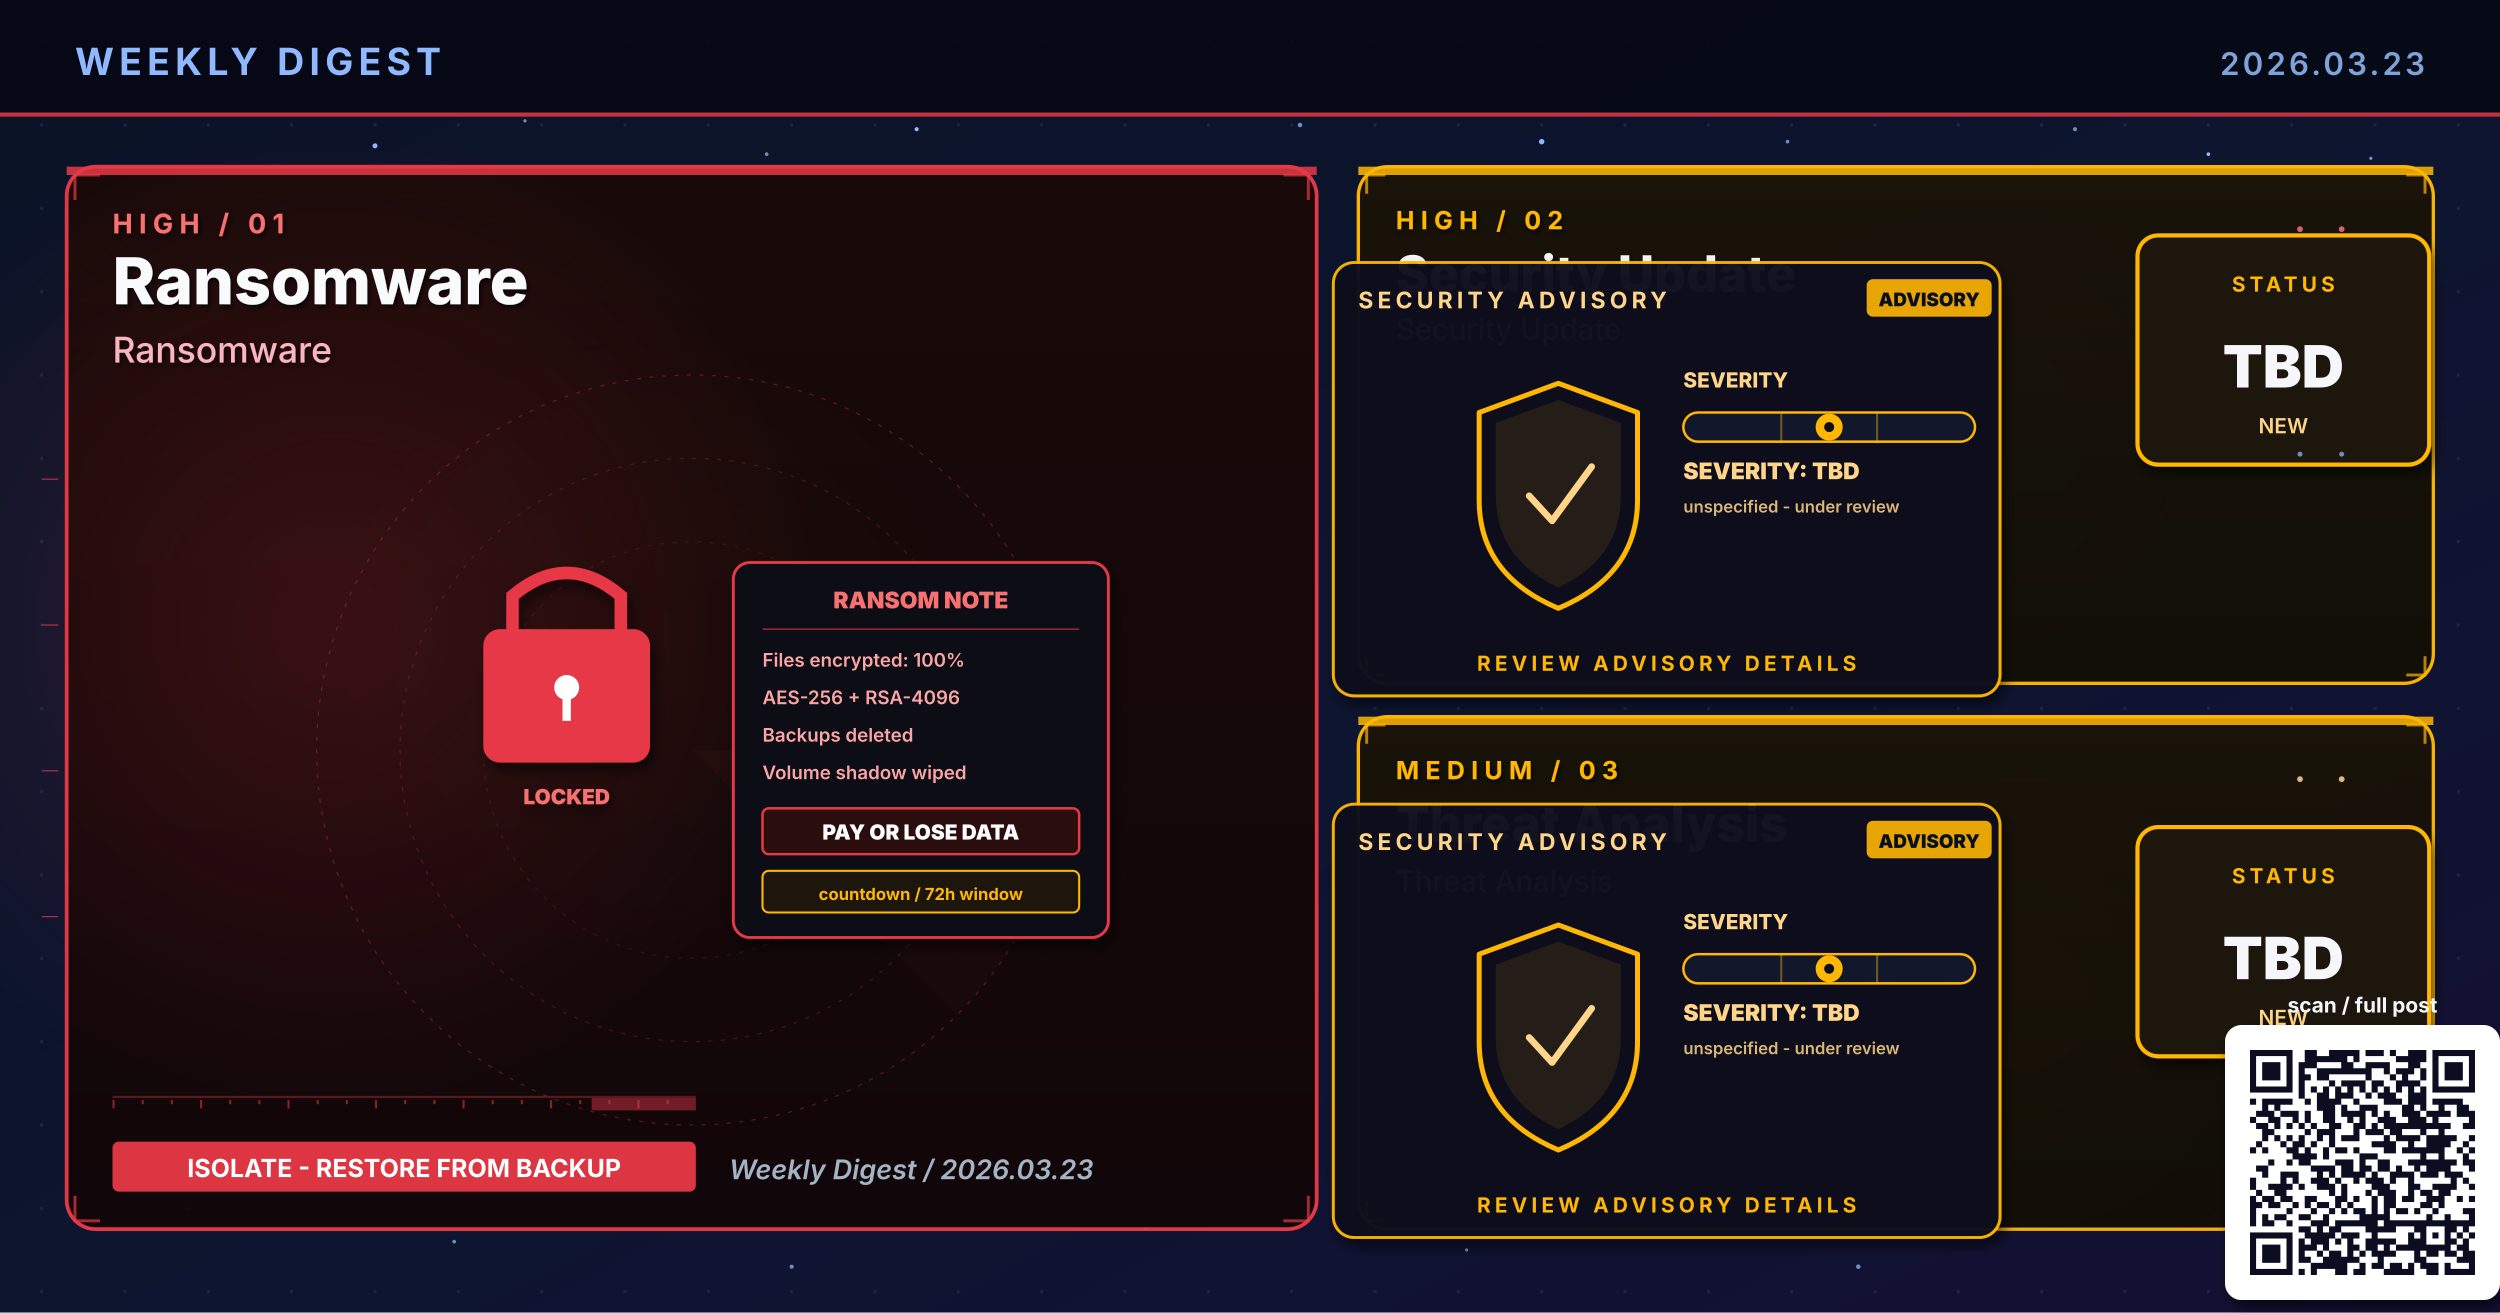
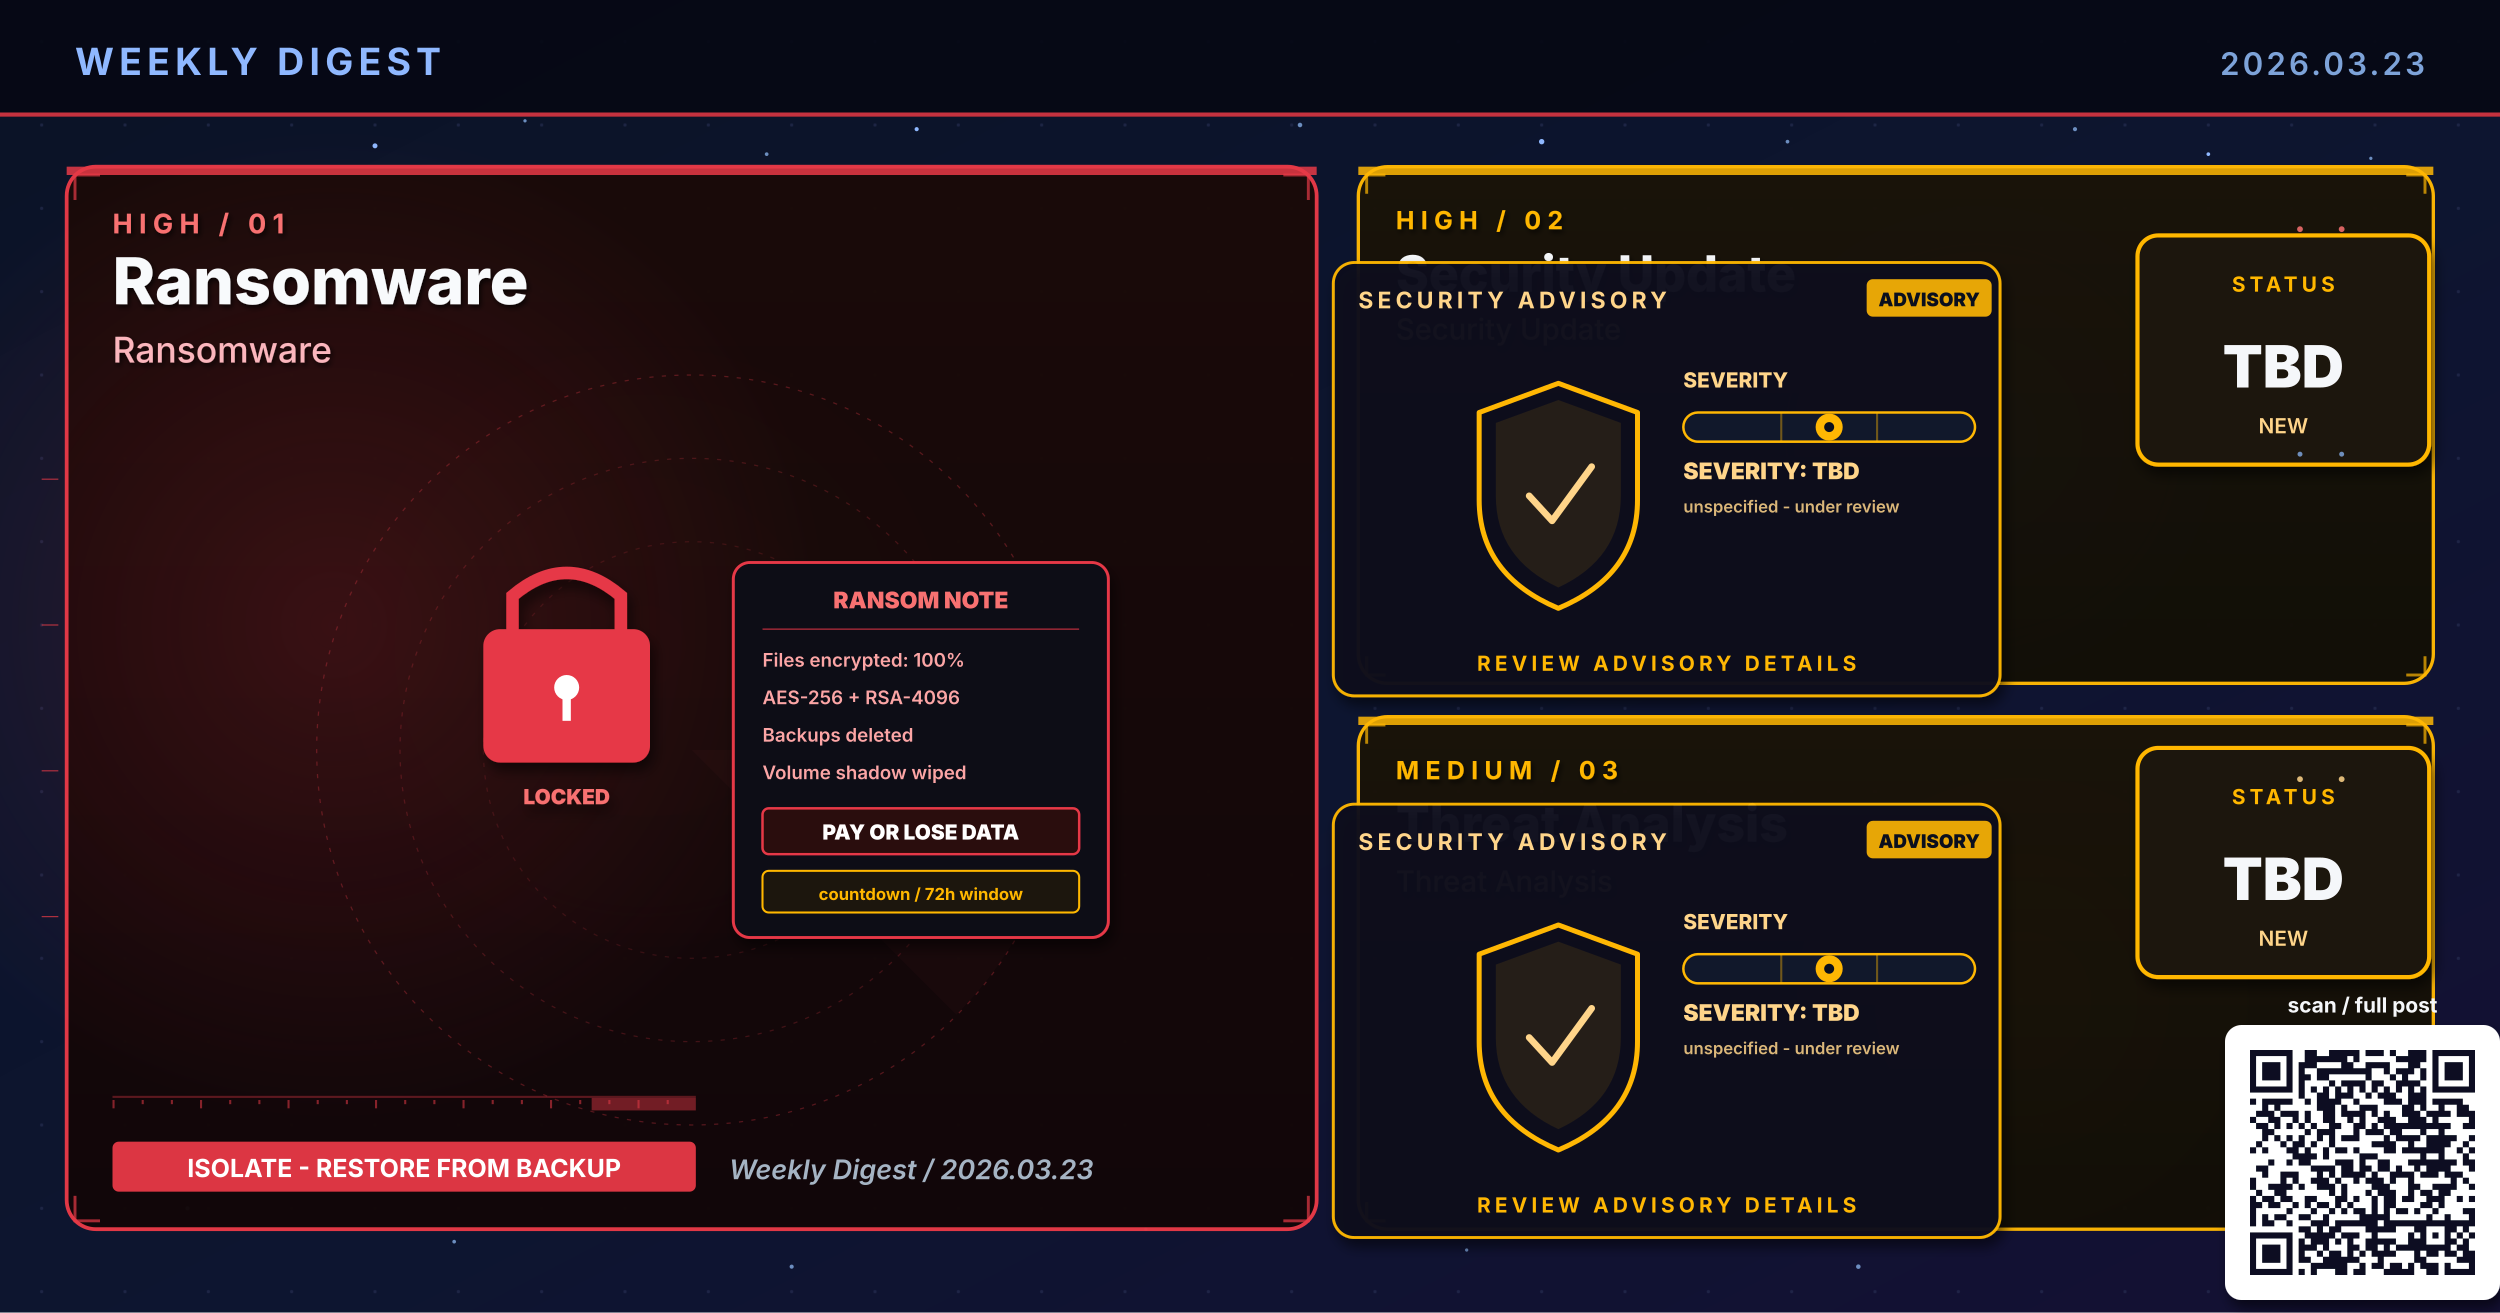
<svg xmlns="http://www.w3.org/2000/svg" viewBox="0 0 1200 630" width="1200" height="630" role="img" aria-label="Weekly digest cover 2026.03.23: Ransomware, Security Update, Threat Analysis">
  <defs>
    <linearGradient id="bgSpread" x1="0%" y1="0%" x2="100%" y2="100%">
      <stop offset="0%" stop-color="#0B1326" />
      <stop offset="55%" stop-color="#0D1530" />
      <stop offset="100%" stop-color="#141034" />
    </linearGradient>
    <linearGradient id="heroPanel" x1="0%" y1="0%" x2="0%" y2="100%">
      <stop offset="0%" stop-color="#1A0A08" />
      <stop offset="100%" stop-color="#110608" />
    </linearGradient>
    <linearGradient id="heroPanelBlue" x1="0%" y1="0%" x2="0%" y2="100%">
      <stop offset="0%" stop-color="#0A1A30" />
      <stop offset="100%" stop-color="#071426" />
    </linearGradient>
    <linearGradient id="heroPanelAmber" x1="0%" y1="0%" x2="0%" y2="100%">
      <stop offset="0%" stop-color="#1A1208" />
      <stop offset="100%" stop-color="#120E06" />
    </linearGradient>
    <linearGradient id="heroPanelGreen" x1="0%" y1="0%" x2="0%" y2="100%">
      <stop offset="0%" stop-color="#08160E" />
      <stop offset="100%" stop-color="#04100A" />
    </linearGradient>
    <linearGradient id="heroPanelPurple" x1="0%" y1="0%" x2="0%" y2="100%">
      <stop offset="0%" stop-color="#110629" />
      <stop offset="100%" stop-color="#0A0418" />
    </linearGradient>
    <radialGradient id="hotRed" cx="50%" cy="50%" r="50%">
      <stop offset="0%" stop-color="#E63946" stop-opacity="0.6" />
      <stop offset="100%" stop-color="#E63946" stop-opacity="0" />
    </radialGradient>
    <radialGradient id="hotBlue" cx="50%" cy="50%" r="50%">
      <stop offset="0%" stop-color="#3A86FF" stop-opacity="0.5" />
      <stop offset="100%" stop-color="#3A86FF" stop-opacity="0" />
    </radialGradient>
    <radialGradient id="hotAmber" cx="50%" cy="50%" r="50%">
      <stop offset="0%" stop-color="#FFB703" stop-opacity="0.45" />
      <stop offset="100%" stop-color="#FFB703" stop-opacity="0" />
    </radialGradient>
    <radialGradient id="hotGreen" cx="50%" cy="50%" r="50%">
      <stop offset="0%" stop-color="#4ADE80" stop-opacity="0.45" />
      <stop offset="100%" stop-color="#4ADE80" stop-opacity="0" />
    </radialGradient>
    <radialGradient id="hotPurple" cx="50%" cy="50%" r="50%">
      <stop offset="0%" stop-color="#A78BFA" stop-opacity="0.45" />
      <stop offset="100%" stop-color="#A78BFA" stop-opacity="0" />
    </radialGradient>
    <pattern id="envGrid" x="0" y="0" width="40" height="40" patternUnits="userSpaceOnUse">
      <circle cx="20" cy="20" r="0.8" fill="#2A3256" opacity="0.55" />
    </pattern>
    <filter id="softShadow" x="-10%" y="-10%" width="130%" height="130%">
      <feGaussianBlur in="SourceAlpha" stdDeviation="3" />
      <feOffset dx="2" dy="4" />
      <feComponentTransfer>
        <feFuncA type="linear" slope="0.55" />
      </feComponentTransfer>
      <feMerge>
        <feMergeNode />
        <feMergeNode in="SourceGraphic" />
      </feMerge>
    </filter>
    <filter id="textShadow" x="-10%" y="-10%" width="130%" height="130%">
      <feGaussianBlur in="SourceAlpha" stdDeviation="1.2" />
      <feOffset dx="1" dy="1.5" />
      <feComponentTransfer>
        <feFuncA type="linear" slope="0.7" />
      </feComponentTransfer>
      <feMerge>
        <feMergeNode />
        <feMergeNode in="SourceGraphic" />
      </feMerge>
    </filter>
  </defs>
  <rect width="1200" height="630" fill="url(#bgSpread)" />
  <rect width="1200" height="630" fill="url(#envGrid)" />
  <circle cx="310" cy="310" r="160" fill="url(#hotRed)">
    <animate attributeName="opacity" values="0.6;1;0.6" dur="5.8s" repeatCount="indefinite" />
  </circle>
  <circle cx="950" cy="210" r="120" fill="url(#hotBlue)">
    <animate attributeName="opacity" values="0.45;0.85;0.45" dur="6.4s" repeatCount="indefinite" />
  </circle>
  <circle cx="970" cy="480" r="110" fill="url(#hotAmber)">
    <animate attributeName="opacity" values="0.4;0.75;0.4" dur="7.1s" repeatCount="indefinite" />
  </circle>
  <g fill="#8FB8FF">
    <circle cx="180" cy="70" r="1.2">
      <animate attributeName="opacity" values="0.2;1;0.2" dur="3.4s" repeatCount="indefinite" />
    </circle>
    <circle cx="440" cy="62" r="1">
      <animate attributeName="opacity" values="0.2;0.9;0.2" dur="4.2s" repeatCount="indefinite" />
    </circle>
    <circle cx="740" cy="68" r="1.3">
      <animate attributeName="opacity" values="0.25;1;0.25" dur="3.9s" repeatCount="indefinite" />
    </circle>
    <circle cx="1060" cy="74" r="0.9">
      <animate attributeName="opacity" values="0.2;0.85;0.2" dur="5.1s" repeatCount="indefinite" />
    </circle>
    <circle cx="90" cy="580" r="1">
      <animate attributeName="opacity" values="0.15;0.8;0.15" dur="4.7s" repeatCount="indefinite" />
    </circle>
    <circle cx="550" cy="590" r="0.8">
      <animate attributeName="opacity" values="0.2;0.75;0.2" dur="3.6s" begin="0.5s" repeatCount="indefinite" />
    </circle>
  </g>
  <g fill="#7DA3D9" opacity="0.85">
    <circle cx="252" cy="58" r="0.8">
      <animate attributeName="opacity" values="0.15;0.7;0.15" dur="4.3s" repeatCount="indefinite" />
    </circle>
    <circle cx="368" cy="74" r="0.9">
      <animate attributeName="opacity" values="0.2;0.85;0.2" dur="3.8s" begin="0.4s" repeatCount="indefinite" />
    </circle>
    <circle cx="624" cy="60" r="1.1">
      <animate attributeName="opacity" values="0.25;0.95;0.25" dur="4.5s" repeatCount="indefinite" />
    </circle>
    <circle cx="858" cy="68" r="0.9">
      <animate attributeName="opacity" values="0.2;0.8;0.2" dur="3.6s" begin="0.6s" repeatCount="indefinite" />
    </circle>
    <circle cx="996" cy="62" r="1.0">
      <animate attributeName="opacity" values="0.2;0.9;0.2" dur="4.0s" begin="0.2s" repeatCount="indefinite" />
    </circle>
    <circle cx="1138" cy="76" r="0.8">
      <animate attributeName="opacity" values="0.15;0.7;0.15" dur="5.2s" begin="0.5s" repeatCount="indefinite" />
    </circle>
    <circle cx="218" cy="596" r="0.9">
      <animate attributeName="opacity" values="0.18;0.75;0.18" dur="4.6s" begin="0.3s" repeatCount="indefinite" />
    </circle>
    <circle cx="380" cy="608" r="1.0">
      <animate attributeName="opacity" values="0.2;0.85;0.2" dur="3.9s" begin="0.7s" repeatCount="indefinite" />
    </circle>
    <circle cx="704" cy="600" r="0.8">
      <animate attributeName="opacity" values="0.18;0.7;0.18" dur="4.2s" begin="0.4s" repeatCount="indefinite" />
    </circle>
    <circle cx="892" cy="608" r="1.1">
      <animate attributeName="opacity" values="0.22;0.9;0.22" dur="4.7s" begin="0.6s" repeatCount="indefinite" />
    </circle>
    <circle cx="1078" cy="600" r="0.9">
      <animate attributeName="opacity" values="0.2;0.85;0.2" dur="3.6s" begin="0.8s" repeatCount="indefinite" />
    </circle>
  </g>
  <rect x="0" y="0" width="1200" height="56" fill="#050813" opacity="0.92" />
  <text x="36" y="36" font-family="Inter, Helvetica, Arial, sans-serif" font-size="18" font-weight="700" fill="#8FB8FF" letter-spacing="2.5">WEEKLY DIGEST</text>
  <text x="1164" y="36" font-family="Inter, Helvetica, Arial, sans-serif" font-size="15" font-weight="600" fill="#7DA3D9" letter-spacing="1.5" text-anchor="end">2026.03.23</text>
  <rect x="0" y="54" width="1200" height="2" fill="#E63946" opacity="0.85">
    <animate attributeName="opacity" values="0.4;1;0.4" dur="4.8s" repeatCount="indefinite" />
  </rect>
  <rect x="32" y="80" width="600" height="510" rx="14" ry="14" fill="url(#heroPanel)" stroke="#E63946" stroke-width="1.8" opacity="0.98" />
  <circle cx="160" cy="300" r="240" fill="url(#hotRed)" opacity="0.28" />
  <rect x="32" y="80" width="600" height="4" fill="#E63946" opacity="0.85">
    <animate attributeName="opacity" values="0.5;1;0.5" dur="3.4s" repeatCount="indefinite" />
  </rect>
  <g filter="url(#textShadow)">
    <text x="54" y="112" font-family="Inter, Helvetica, Arial, sans-serif" font-size="13" font-weight="700" fill="#F87171" letter-spacing="3">HIGH  /  01</text>
    <text x="54" y="146" font-family="Inter, Helvetica, Arial, sans-serif" font-size="31" font-weight="800" fill="#F8FAFC">Ransomware</text>
    <text x="54" y="174" font-family="Inter, Helvetica, Arial, sans-serif" font-size="17" font-weight="500" fill="#FBB6BD">Ransomware</text>
  </g>
  <g transform="translate(332,360)" opacity="0.32">
    <circle r="180" fill="none" stroke="#E63946" stroke-width="0.6" stroke-dasharray="2 4" />
    <circle r="140" fill="none" stroke="#E63946" stroke-width="0.6" stroke-dasharray="2 4" opacity="0.7" />
    <circle r="100" fill="none" stroke="#E63946" stroke-width="0.6" stroke-dasharray="2 4" opacity="0.5" />
    <g>
      <path d="M0 0 L180 0 A180 180 0 0 1 127 127 Z" fill="#E63946" opacity="0.10" />
      <animateTransform attributeName="transform" type="rotate" from="0" to="360" dur="14s" repeatCount="indefinite" />
    </g>
  </g>
  <g stroke="#E63946" stroke-width="1.4" fill="none" opacity="0.7">
    <path d="M36 96 L36 84 L48 84" />
    <path d="M616 84 L628 84 L628 96" />
    <path d="M36 574 L36 586 L48 586" />
    <path d="M616 586 L628 586 L628 574" />
  </g>
  <g>
    <rect x="54" y="526" width="280" height="1" fill="#E63946" opacity="0.35" />
    <rect x="54" y="528" width="1" height="4" fill="#E63946" opacity="0.55" />
    <rect x="68" y="528" width="1" height="2" fill="#E63946" opacity="0.55" />
    <rect x="82" y="528" width="1" height="2" fill="#E63946" opacity="0.55" />
    <rect x="96" y="528" width="1" height="4" fill="#E63946" opacity="0.55" />
    <rect x="110" y="528" width="1" height="2" fill="#E63946" opacity="0.55" />
    <rect x="124" y="528" width="1" height="2" fill="#E63946" opacity="0.55" />
    <rect x="138" y="528" width="1" height="4" fill="#E63946" opacity="0.55" />
    <rect x="152" y="528" width="1" height="2" fill="#E63946" opacity="0.55" />
    <rect x="166" y="528" width="1" height="2" fill="#E63946" opacity="0.55" />
    <rect x="180" y="528" width="1" height="4" fill="#E63946" opacity="0.55" />
    <rect x="194" y="528" width="1" height="2" fill="#E63946" opacity="0.55" />
    <rect x="208" y="528" width="1" height="2" fill="#E63946" opacity="0.55" />
    <rect x="222" y="528" width="1" height="4" fill="#E63946" opacity="0.55" />
    <rect x="236" y="528" width="1" height="2" fill="#E63946" opacity="0.55" />
    <rect x="250" y="528" width="1" height="2" fill="#E63946" opacity="0.55" />
    <rect x="264" y="528" width="1" height="4" fill="#E63946" opacity="0.55" />
    <rect x="278" y="528" width="1" height="2" fill="#E63946" opacity="0.55" />
    <rect x="292" y="528" width="1" height="2" fill="#E63946" opacity="0.55" />
    <rect x="306" y="528" width="1" height="4" fill="#E63946" opacity="0.55" />
    <rect x="320" y="528" width="1" height="2" fill="#E63946" opacity="0.55" />
    <rect x="284" y="527" width="50" height="6" fill="#E63946" opacity="0.45">
      <animate attributeName="x" values="54;284;54" dur="6.4s" repeatCount="indefinite" />
      <animate attributeName="opacity" values="0.2;0.7;0.2" dur="6.4s" repeatCount="indefinite" />
    </rect>
  </g>
  <g transform="translate(332,360)">
    <g transform="translate(-100,-90)" filter="url(#softShadow)">
      <rect x="0" y="32" width="80" height="64" rx="8" fill="#E63946" />
      <path d="M14 32 L14 16 Q40 -6 66 16 L66 32" stroke="#E63946" stroke-width="6" fill="none" stroke-linecap="round" />
      <circle cx="40" cy="60" r="6" fill="#FFFFFF" />
      <rect x="38" y="62" width="4" height="14" fill="#FFFFFF" />
      <text x="40" y="116" text-anchor="middle" font-family="Inter, monospace" font-size="10" font-weight="900" fill="#F87171">LOCKED</text>
    </g>
    <g transform="translate(20,-90)" filter="url(#softShadow)">
      <rect x="0" y="0" width="180" height="180" rx="8" fill="#0A0C16" stroke="#E63946" stroke-width="1.4" />
      <text x="90" y="22" text-anchor="middle" font-family="Inter, monospace" font-size="11" font-weight="900" fill="#F87171">RANSOM NOTE</text>
      <line x1="14" y1="32" x2="166" y2="32" stroke="#E63946" stroke-width="0.8" opacity="0.6" />
      <g font-family="Inter, monospace" font-size="9" font-weight="600" fill="#FCA5A5">
        <text x="14" y="50">Files encrypted: 100%</text>
        <text x="14" y="68">AES-256 + RSA-4096</text>
        <text x="14" y="86">Backups deleted</text>
        <text x="14" y="104">Volume shadow wiped</text>
      </g>
      <rect x="14" y="118" width="152" height="22" rx="3" fill="#2A0808" stroke="#E63946" stroke-width="1.2">
        <animate attributeName="stroke-opacity" values="0.6;1;0.6" dur="1.6s" repeatCount="indefinite" />
      </rect>
      <text x="90" y="133" text-anchor="middle" font-family="Inter, monospace" font-size="10" font-weight="900" fill="#FFFFFF">PAY OR LOSE DATA</text>
      <g transform="translate(14,148)" font-family="Inter, monospace" font-size="8" font-weight="700" fill="#FFB703">
        <rect x="0" y="0" width="152" height="20" rx="3" fill="#1A1208" stroke="#FFB703" stroke-width="1" />
        <text x="76" y="14" text-anchor="middle">countdown  /  72h window</text>
      </g>
    </g>
  </g>
  <g transform="translate(54,548)">
    <rect x="0" y="0" width="280" height="24" rx="3" fill="#E63946" opacity="0.95" />
    <text x="140" y="17" text-anchor="middle" font-family="Inter, Helvetica, Arial, sans-serif" font-size="12" font-weight="700" fill="#FFFFFF">ISOLATE - RESTORE FROM BACKUP</text>
  </g>
  <text x="350" y="566" font-family="Inter, Helvetica, Arial, sans-serif" font-size="13" font-weight="600" fill="#A5B4C4" font-style="italic">Weekly Digest  /  2026.03.23</text>
  <rect x="652" y="80" width="516" height="248" rx="14" ry="14" fill="url(#heroPanelAmber)" stroke="#FFB703" stroke-width="1.6" opacity="0.97" />
  <rect x="652" y="80" width="516" height="4" fill="#FFB703" opacity="0.85">
    <animate attributeName="opacity" values="0.5;1;0.5" dur="4.2s" repeatCount="indefinite" />
  </rect>
  <g filter="url(#textShadow)">
    <text x="670" y="110" font-family="Inter, Helvetica, Arial, sans-serif" font-size="12" font-weight="700" fill="#FFB703" letter-spacing="3">HIGH  /  02</text>
    <text x="670" y="140" font-family="Inter, Helvetica, Arial, sans-serif" font-size="24" font-weight="800" fill="#F5F7FA">Security Update</text>
    <text x="670" y="163" font-family="Inter, Helvetica, Arial, sans-serif" font-size="14" font-weight="500" fill="#FFD58A">Security Update</text>
  </g>
  <g stroke="#FFB703" stroke-width="1.4" fill="none" opacity="0.7">
    <path d="M656 93 L656 84 L665 84" />
    <path d="M1155 84 L1164 84 L1164 93" />
    <path d="M656 315 L656 324 L665 324" />
    <path d="M1155 324 L1164 324 L1164 315" />
  </g>
  <g transform="translate(800,230)">
    <g filter="url(#softShadow)">
      <rect x="-160" y="-104" width="320" height="208" rx="10" fill="#0A0F1E" stroke="#FFB703" stroke-width="1.4" opacity="0.95" />
    </g>
    <text x="-148" y="-82" font-family="Inter, Helvetica, Arial, sans-serif" font-size="11" font-weight="700" fill="#FFD58A" letter-spacing="2">SECURITY ADVISORY</text>
    <g transform="translate(96,-96)">
      <rect x="0" y="0" width="60" height="18" rx="3" fill="#FFB703" opacity="0.9" />
      <text x="30" y="13" text-anchor="middle" font-family="Inter, monospace" font-size="9" font-weight="900" fill="#0A0F1E">ADVISORY</text>
    </g>
    <g transform="translate(-92,-46)">
      <path d="M40 0 L78 14 L78 56 Q78 92 40 108 Q2 92 2 56 L2 14 Z" fill="none" stroke="#FFB703" stroke-width="2.4" stroke-linejoin="round">
        <animate attributeName="stroke-opacity" values="0.6;1;0.6" dur="3.2s" repeatCount="indefinite" />
      </path>
      <path d="M40 8 L70 19 L70 54 Q70 84 40 98 Q10 84 10 54 L10 19 Z" fill="#FFB703" opacity="0.10" />
      <path d="M26 54 L37 66 L56 40" fill="none" stroke="#FFD58A" stroke-width="3.2" stroke-linecap="round" stroke-linejoin="round">
        <animate attributeName="stroke-opacity" values="0.5;1;0.5" dur="2.4s" repeatCount="indefinite" />
      </path>
    </g>
    <g transform="translate(8,-44)">
      <text x="0" y="0" font-family="Inter, monospace" font-size="10" font-weight="800" fill="#FFD58A">SEVERITY</text>
      <rect x="0" y="12" width="140" height="14" rx="7" fill="#11182B" stroke="#FFB703" stroke-width="1.2" />
      <g stroke="#FFB703" stroke-width="1" opacity="0.4">
        <line x1="47" y1="12" x2="47" y2="26" />
        <line x1="93" y1="12" x2="93" y2="26" />
      </g>
      <g transform="translate(70,19)">
        <circle cx="0" cy="0" r="6.5" fill="#FFB703">
          <animate attributeName="opacity" values="0.7;1;0.7" dur="2.2s" repeatCount="indefinite" />
        </circle>
        <circle cx="0" cy="0" r="2.4" fill="#0A0F1E" />
      </g>
      <text x="0" y="44" font-family="Inter, monospace" font-size="11" font-weight="900" fill="#FFD58A">SEVERITY: TBD</text>
      <text x="0" y="60" font-family="Inter, monospace" font-size="8" font-weight="600" fill="#FFD58A" opacity="0.85">unspecified - under review</text>
    </g>
    <text x="0" y="92" text-anchor="middle" font-family="Inter, Helvetica, Arial, sans-serif" font-size="10" font-weight="700" fill="#FFB703" letter-spacing="2">REVIEW ADVISORY DETAILS</text>
  </g>
  <g transform="translate(1094,168)" filter="url(#softShadow)">
    <rect x="-68" y="-55" width="140" height="110" rx="10" fill="#1A1208" stroke="#FFB703" stroke-width="2" />
    <text x="2" y="-28" text-anchor="middle" font-family="Inter, Helvetica, Arial, sans-serif" font-size="10" font-weight="700" letter-spacing="2" fill="#FFB703">STATUS</text>
    <text x="2" y="18" text-anchor="middle" font-family="Inter, Helvetica, Arial, sans-serif" font-size="28" font-weight="900" fill="#F5F7FA">TBD</text>
    <text x="2" y="40" text-anchor="middle" font-family="Inter, Helvetica, Arial, sans-serif" font-size="10" font-weight="600" fill="#FFD58A">NEW</text>
  </g>
  <rect x="652" y="344" width="516" height="246" rx="14" ry="14" fill="url(#heroPanelAmber)" stroke="#FFB703" stroke-width="1.6" opacity="0.97" />
  <rect x="652" y="344" width="516" height="4" fill="#FFB703" opacity="0.85">
    <animate attributeName="opacity" values="0.5;1;0.5" dur="4.8s" repeatCount="indefinite" />
  </rect>
  <g filter="url(#textShadow)">
    <text x="670" y="374" font-family="Inter, Helvetica, Arial, sans-serif" font-size="12" font-weight="700" fill="#FFB703" letter-spacing="3">MEDIUM  /  03</text>
    <text x="670" y="404" font-family="Inter, Helvetica, Arial, sans-serif" font-size="24" font-weight="800" fill="#F5F7FA">Threat Analysis</text>
    <text x="670" y="428" font-family="Inter, Helvetica, Arial, sans-serif" font-size="14" font-weight="500" fill="#FFD58A">Threat Analysis</text>
  </g>
  <g stroke="#FFB703" stroke-width="1.4" fill="none" opacity="0.7">
    <path d="M656 357 L656 348 L665 348" />
    <path d="M1155 348 L1164 348 L1164 357" />
    <path d="M656 577 L656 586 L665 586" />
    <path d="M1155 586 L1164 586 L1164 577" />
  </g>
  <g transform="translate(800,490)">
    <g filter="url(#softShadow)">
      <rect x="-160" y="-104" width="320" height="208" rx="10" fill="#0A0F1E" stroke="#FFB703" stroke-width="1.4" opacity="0.95" />
    </g>
    <text x="-148" y="-82" font-family="Inter, Helvetica, Arial, sans-serif" font-size="11" font-weight="700" fill="#FFD58A" letter-spacing="2">SECURITY ADVISORY</text>
    <g transform="translate(96,-96)">
      <rect x="0" y="0" width="60" height="18" rx="3" fill="#FFB703" opacity="0.9" />
      <text x="30" y="13" text-anchor="middle" font-family="Inter, monospace" font-size="9" font-weight="900" fill="#0A0F1E">ADVISORY</text>
    </g>
    <g transform="translate(-92,-46)">
      <path d="M40 0 L78 14 L78 56 Q78 92 40 108 Q2 92 2 56 L2 14 Z" fill="none" stroke="#FFB703" stroke-width="2.4" stroke-linejoin="round">
        <animate attributeName="stroke-opacity" values="0.6;1;0.6" dur="3.2s" repeatCount="indefinite" />
      </path>
      <path d="M40 8 L70 19 L70 54 Q70 84 40 98 Q10 84 10 54 L10 19 Z" fill="#FFB703" opacity="0.10" />
      <path d="M26 54 L37 66 L56 40" fill="none" stroke="#FFD58A" stroke-width="3.2" stroke-linecap="round" stroke-linejoin="round">
        <animate attributeName="stroke-opacity" values="0.5;1;0.5" dur="2.4s" repeatCount="indefinite" />
      </path>
    </g>
    <g transform="translate(8,-44)">
      <text x="0" y="0" font-family="Inter, monospace" font-size="10" font-weight="800" fill="#FFD58A">SEVERITY</text>
      <rect x="0" y="12" width="140" height="14" rx="7" fill="#11182B" stroke="#FFB703" stroke-width="1.2" />
      <g stroke="#FFB703" stroke-width="1" opacity="0.4">
        <line x1="47" y1="12" x2="47" y2="26" />
        <line x1="93" y1="12" x2="93" y2="26" />
      </g>
      <g transform="translate(70,19)">
        <circle cx="0" cy="0" r="6.5" fill="#FFB703">
          <animate attributeName="opacity" values="0.7;1;0.7" dur="2.2s" repeatCount="indefinite" />
        </circle>
        <circle cx="0" cy="0" r="2.4" fill="#0A0F1E" />
      </g>
      <text x="0" y="44" font-family="Inter, monospace" font-size="11" font-weight="900" fill="#FFD58A">SEVERITY: TBD</text>
      <text x="0" y="60" font-family="Inter, monospace" font-size="8" font-weight="600" fill="#FFD58A" opacity="0.85">unspecified - under review</text>
    </g>
    <text x="0" y="92" text-anchor="middle" font-family="Inter, Helvetica, Arial, sans-serif" font-size="10" font-weight="700" fill="#FFB703" letter-spacing="2">REVIEW ADVISORY DETAILS</text>
  </g>
-   <g transform="translate(1094,452)" filter="url(#softShadow)">
+   <g transform="translate(1094,414)" filter="url(#softShadow)">
    <rect x="-68" y="-55" width="140" height="110" rx="10" fill="#1A1208" stroke="#FFB703" stroke-width="2" />
    <text x="2" y="-28" text-anchor="middle" font-family="Inter, Helvetica, Arial, sans-serif" font-size="10" font-weight="700" letter-spacing="2" fill="#FFB703">STATUS</text>
    <text x="2" y="18" text-anchor="middle" font-family="Inter, Helvetica, Arial, sans-serif" font-size="28" font-weight="900" fill="#F5F7FA">TBD</text>
    <text x="2" y="40" text-anchor="middle" font-family="Inter, Helvetica, Arial, sans-serif" font-size="10" font-weight="600" fill="#FFD58A">NEW</text>
  </g>
  <g opacity="0.85">
    <g fill="#F87171">
      <circle cx="1104" cy="110" r="1.4">
        <animate attributeName="opacity" values="0.2;1;0.2" dur="1.8s" repeatCount="indefinite" />
      </circle>
      <circle cx="1124" cy="110" r="1.4">
        <animate attributeName="opacity" values="0.2;1;0.2" dur="1.4s" begin="0.3s" repeatCount="indefinite" />
      </circle>
    </g>
    <g fill="#7DA3D9">
      <circle cx="1104" cy="218" r="1.2">
        <animate attributeName="opacity" values="0.2;1;0.2" dur="2s" repeatCount="indefinite" />
      </circle>
      <circle cx="1124" cy="218" r="1.2">
        <animate attributeName="opacity" values="0.2;1;0.2" dur="1.6s" begin="0.4s" repeatCount="indefinite" />
      </circle>
    </g>
    <g fill="#FFD58A">
      <circle cx="1104" cy="374" r="1.4">
        <animate attributeName="opacity" values="0.2;1;0.2" dur="1.8s" repeatCount="indefinite" />
      </circle>
      <circle cx="1124" cy="374" r="1.4">
        <animate attributeName="opacity" values="0.2;1;0.2" dur="1.6s" begin="0.3s" repeatCount="indefinite" />
      </circle>
    </g>
    <g stroke="#E63946" stroke-width="0.5" fill="none">
      <path d="M20 230 L28 230">
        <animate attributeName="stroke-opacity" values="0;0.7;0" dur="2s" repeatCount="indefinite" />
      </path>
      <path d="M20 300 L28 300">
        <animate attributeName="stroke-opacity" values="0;0.7;0" dur="2.3s" begin="0.3s" repeatCount="indefinite" />
      </path>
      <path d="M20 370 L28 370">
        <animate attributeName="stroke-opacity" values="0;0.7;0" dur="1.9s" begin="0.6s" repeatCount="indefinite" />
      </path>
      <path d="M20 440 L28 440">
        <animate attributeName="stroke-opacity" values="0;0.7;0" dur="2.1s" begin="0.9s" repeatCount="indefinite" />
      </path>
    </g>
  </g>
  <g transform="translate(1080,504)" filter="url(#softShadow)">
    <rect x="-12" y="-12" width="132" height="132" rx="8" fill="#FFFFFF" />
    <path fill="#0A1020" d="M0.0 0.0h20.432v2.919h-20.432z M26.27 0.0h5.838v2.919h-5.838z M37.946 0.0h14.595v2.919h-14.595z M55.459 0.0h8.757v2.919h-8.757z M67.135 0.0h2.919v2.919h-2.919z M75.892 0.0h8.757v2.919h-8.757z M87.568 0.0h20.432v2.919h-20.432z M0.0 2.919h2.919v2.919h-2.919z M17.514 2.919h2.919v2.919h-2.919z M26.27 2.919h20.432v2.919h-20.432z M49.622 2.919h2.919v2.919h-2.919z M70.054 2.919h14.595v2.919h-14.595z M87.568 2.919h2.919v2.919h-2.919z M105.081 2.919h2.919v2.919h-2.919z M0.0 5.838h2.919v2.919h-2.919z M5.838 5.838h8.757v2.919h-8.757z M17.514 5.838h2.919v2.919h-2.919z M23.351 5.838h8.757v2.919h-8.757z M43.784 5.838h5.838v2.919h-5.838z M55.459 5.838h11.676v2.919h-11.676z M75.892 5.838h5.838v2.919h-5.838z M87.568 5.838h2.919v2.919h-2.919z M93.405 5.838h8.757v2.919h-8.757z M105.081 5.838h2.919v2.919h-2.919z M0.0 8.757h2.919v2.919h-2.919z M5.838 8.757h8.757v2.919h-8.757z M17.514 8.757h2.919v2.919h-2.919z M23.351 8.757h2.919v2.919h-2.919z M32.108 8.757h26.27v2.919h-26.27z M64.216 8.757h2.919v2.919h-2.919z M70.054 8.757h8.757v2.919h-8.757z M81.73 8.757h2.919v2.919h-2.919z M87.568 8.757h2.919v2.919h-2.919z M93.405 8.757h8.757v2.919h-8.757z M105.081 8.757h2.919v2.919h-2.919z M0.0 11.676h2.919v2.919h-2.919z M5.838 11.676h8.757v2.919h-8.757z M17.514 11.676h2.919v2.919h-2.919z M23.351 11.676h5.838v2.919h-5.838z M32.108 11.676h5.838v2.919h-5.838z M55.459 11.676h2.919v2.919h-2.919z M67.135 11.676h2.919v2.919h-2.919z M72.973 11.676h2.919v2.919h-2.919z M81.73 11.676h2.919v2.919h-2.919z M87.568 11.676h2.919v2.919h-2.919z M93.405 11.676h8.757v2.919h-8.757z M105.081 11.676h2.919v2.919h-2.919z M0.0 14.595h2.919v2.919h-2.919z M17.514 14.595h2.919v2.919h-2.919z M23.351 14.595h2.919v2.919h-2.919z M37.946 14.595h2.919v2.919h-2.919z M43.784 14.595h11.676v2.919h-11.676z M58.378 14.595h5.838v2.919h-5.838z M70.054 14.595h11.676v2.919h-11.676z M87.568 14.595h2.919v2.919h-2.919z M105.081 14.595h2.919v2.919h-2.919z M0.0 17.514h20.432v2.919h-20.432z M23.351 17.514h2.919v2.919h-2.919z M29.189 17.514h2.919v2.919h-2.919z M35.027 17.514h2.919v2.919h-2.919z M40.865 17.514h2.919v2.919h-2.919z M46.703 17.514h2.919v2.919h-2.919z M52.541 17.514h2.919v2.919h-2.919z M58.378 17.514h2.919v2.919h-2.919z M64.216 17.514h2.919v2.919h-2.919z M70.054 17.514h2.919v2.919h-2.919z M75.892 17.514h2.919v2.919h-2.919z M81.73 17.514h2.919v2.919h-2.919z M87.568 17.514h20.432v2.919h-20.432z M23.351 20.432h2.919v2.919h-2.919z M32.108 20.432h5.838v2.919h-5.838z M40.865 20.432h8.757v2.919h-8.757z M55.459 20.432h2.919v2.919h-2.919z M61.297 20.432h8.757v2.919h-8.757z M75.892 20.432h8.757v2.919h-8.757z M0.0 23.351h2.919v2.919h-2.919z M5.838 23.351h14.595v2.919h-14.595z M26.27 23.351h2.919v2.919h-2.919z M32.108 23.351h11.676v2.919h-11.676z M49.622 23.351h2.919v2.919h-2.919z M64.216 23.351h8.757v2.919h-8.757z M75.892 23.351h8.757v2.919h-8.757z M87.568 23.351h14.595v2.919h-14.595z M5.838 26.27h2.919v2.919h-2.919z M11.676 26.27h2.919v2.919h-2.919z M32.108 26.27h8.757v2.919h-8.757z M43.784 26.27h2.919v2.919h-2.919z M52.541 26.27h8.757v2.919h-8.757z M72.973 26.27h5.838v2.919h-5.838z M81.73 26.27h2.919v2.919h-2.919z M90.486 26.27h2.919v2.919h-2.919z M99.243 26.27h5.838v2.919h-5.838z M2.919 29.189h8.757v2.919h-8.757z M14.595 29.189h8.757v2.919h-8.757z M26.27 29.189h2.919v2.919h-2.919z M35.027 29.189h5.838v2.919h-5.838z M43.784 29.189h11.676v2.919h-11.676z M58.378 29.189h2.919v2.919h-2.919z M64.216 29.189h2.919v2.919h-2.919z M72.973 29.189h8.757v2.919h-8.757z M84.649 29.189h11.676v2.919h-11.676z M99.243 29.189h8.757v2.919h-8.757z M0.0 32.108h2.919v2.919h-2.919z M8.757 32.108h5.838v2.919h-5.838z M20.432 32.108h2.919v2.919h-2.919z M26.27 32.108h2.919v2.919h-2.919z M35.027 32.108h5.838v2.919h-5.838z M46.703 32.108h2.919v2.919h-2.919z M52.541 32.108h2.919v2.919h-2.919z M61.297 32.108h8.757v2.919h-8.757z M75.892 32.108h8.757v2.919h-8.757z M87.568 32.108h2.919v2.919h-2.919z M105.081 32.108h2.919v2.919h-2.919z M2.919 35.027h5.838v2.919h-5.838z M11.676 35.027h2.919v2.919h-2.919z M17.514 35.027h2.919v2.919h-2.919z M23.351 35.027h2.919v2.919h-2.919z M29.189 35.027h2.919v2.919h-2.919z M37.946 35.027h5.838v2.919h-5.838z M49.622 35.027h5.838v2.919h-5.838z M58.378 35.027h2.919v2.919h-2.919z M64.216 35.027h32.108v2.919h-32.108z M102.162 35.027h5.838v2.919h-5.838z M5.838 37.946h5.838v2.919h-5.838z M26.27 37.946h2.919v2.919h-2.919z M32.108 37.946h8.757v2.919h-8.757z M49.622 37.946h2.919v2.919h-2.919z M55.459 37.946h8.757v2.919h-8.757z M67.135 37.946h5.838v2.919h-5.838z M81.73 37.946h2.919v2.919h-2.919z M90.486 37.946h2.919v2.919h-2.919z M5.838 40.865h2.919v2.919h-2.919z M11.676 40.865h2.919v2.919h-2.919z M17.514 40.865h2.919v2.919h-2.919z M23.351 40.865h2.919v2.919h-2.919z M32.108 40.865h2.919v2.919h-2.919z M37.946 40.865h2.919v2.919h-2.919z M43.784 40.865h8.757v2.919h-8.757z M64.216 40.865h2.919v2.919h-2.919z M70.054 40.865h11.676v2.919h-11.676z M84.649 40.865h14.595v2.919h-14.595z M105.081 40.865h2.919v2.919h-2.919z M2.919 43.784h2.919v2.919h-2.919z M14.595 43.784h2.919v2.919h-2.919z M20.432 43.784h5.838v2.919h-5.838z M29.189 43.784h2.919v2.919h-2.919z M37.946 43.784h2.919v2.919h-2.919z M58.378 43.784h11.676v2.919h-11.676z M75.892 43.784h2.919v2.919h-2.919z M84.649 43.784h11.676v2.919h-11.676z M102.162 43.784h2.919v2.919h-2.919z M0.0 46.703h2.919v2.919h-2.919z M5.838 46.703h2.919v2.919h-2.919z M17.514 46.703h5.838v2.919h-5.838z M26.27 46.703h2.919v2.919h-2.919z M35.027 46.703h2.919v2.919h-2.919z M40.865 46.703h5.838v2.919h-5.838z M49.622 46.703h2.919v2.919h-2.919z M64.216 46.703h5.838v2.919h-5.838z M72.973 46.703h20.432v2.919h-20.432z M99.243 46.703h2.919v2.919h-2.919z M105.081 46.703h2.919v2.919h-2.919z M20.432 49.622h11.676v2.919h-11.676z M35.027 49.622h2.919v2.919h-2.919z M52.541 49.622h8.757v2.919h-8.757z M81.73 49.622h2.919v2.919h-2.919z M90.486 49.622h2.919v2.919h-2.919z M102.162 49.622h2.919v2.919h-2.919z M8.757 52.541h2.919v2.919h-2.919z M17.514 52.541h2.919v2.919h-2.919z M23.351 52.541h5.838v2.919h-5.838z M40.865 52.541h8.757v2.919h-8.757z M52.541 52.541h2.919v2.919h-2.919z M61.297 52.541h5.838v2.919h-5.838z M75.892 52.541h23.351v2.919h-23.351z M102.162 52.541h5.838v2.919h-5.838z M2.919 55.459h5.838v2.919h-5.838z M29.189 55.459h11.676v2.919h-11.676z M43.784 55.459h5.838v2.919h-5.838z M52.541 55.459h5.838v2.919h-5.838z M61.297 55.459h5.838v2.919h-5.838z M70.054 55.459h2.919v2.919h-2.919z M78.811 55.459h2.919v2.919h-2.919z M84.649 55.459h11.676v2.919h-11.676z M105.081 55.459h2.919v2.919h-2.919z M5.838 58.378h2.919v2.919h-2.919z M14.595 58.378h8.757v2.919h-8.757z M32.108 58.378h2.919v2.919h-2.919z M37.946 58.378h2.919v2.919h-2.919z M43.784 58.378h11.676v2.919h-11.676z M58.378 58.378h2.919v2.919h-2.919z M67.135 58.378h11.676v2.919h-11.676z M81.73 58.378h8.757v2.919h-8.757z M93.405 58.378h8.757v2.919h-8.757z M0.0 61.297h2.919v2.919h-2.919z M14.595 61.297h2.919v2.919h-2.919z M20.432 61.297h2.919v2.919h-2.919z M29.189 61.297h8.757v2.919h-8.757z M40.865 61.297h2.919v2.919h-2.919z M49.622 61.297h2.919v2.919h-2.919z M55.459 61.297h8.757v2.919h-8.757z M67.135 61.297h2.919v2.919h-2.919z M75.892 61.297h2.919v2.919h-2.919z M96.324 61.297h2.919v2.919h-2.919z M102.162 61.297h2.919v2.919h-2.919z M0.0 64.216h2.919v2.919h-2.919z M8.757 64.216h11.676v2.919h-11.676z M23.351 64.216h2.919v2.919h-2.919z M32.108 64.216h8.757v2.919h-8.757z M43.784 64.216h2.919v2.919h-2.919z M58.378 64.216h8.757v2.919h-8.757z M75.892 64.216h5.838v2.919h-5.838z M87.568 64.216h11.676v2.919h-11.676z M105.081 64.216h2.919v2.919h-2.919z M2.919 67.135h2.919v2.919h-2.919z M11.676 67.135h5.838v2.919h-5.838z M37.946 67.135h2.919v2.919h-2.919z M43.784 67.135h2.919v2.919h-2.919z M55.459 67.135h2.919v2.919h-2.919z M61.297 67.135h8.757v2.919h-8.757z M75.892 67.135h2.919v2.919h-2.919z M81.73 67.135h5.838v2.919h-5.838z M90.486 67.135h5.838v2.919h-5.838z M0.0 70.054h2.919v2.919h-2.919z M5.838 70.054h5.838v2.919h-5.838z M14.595 70.054h5.838v2.919h-5.838z M26.27 70.054h5.838v2.919h-5.838z M40.865 70.054h5.838v2.919h-5.838z M49.622 70.054h2.919v2.919h-2.919z M58.378 70.054h2.919v2.919h-2.919z M64.216 70.054h5.838v2.919h-5.838z M72.973 70.054h5.838v2.919h-5.838z M84.649 70.054h8.757v2.919h-8.757z M99.243 70.054h2.919v2.919h-2.919z M105.081 70.054h2.919v2.919h-2.919z M0.0 72.973h5.838v2.919h-5.838z M8.757 72.973h5.838v2.919h-5.838z M20.432 72.973h2.919v2.919h-2.919z M26.27 72.973h2.919v2.919h-2.919z M32.108 72.973h5.838v2.919h-5.838z M40.865 72.973h2.919v2.919h-2.919z M46.703 72.973h2.919v2.919h-2.919z M58.378 72.973h2.919v2.919h-2.919z M64.216 72.973h5.838v2.919h-5.838z M81.73 72.973h5.838v2.919h-5.838z M90.486 72.973h2.919v2.919h-2.919z M0.0 75.892h2.919v2.919h-2.919z M17.514 75.892h2.919v2.919h-2.919z M29.189 75.892h2.919v2.919h-2.919z M37.946 75.892h2.919v2.919h-2.919z M43.784 75.892h2.919v2.919h-2.919z M49.622 75.892h5.838v2.919h-5.838z M58.378 75.892h2.919v2.919h-2.919z M64.216 75.892h2.919v2.919h-2.919z M70.054 75.892h5.838v2.919h-5.838z M78.811 75.892h2.919v2.919h-2.919z M87.568 75.892h2.919v2.919h-2.919z M102.162 75.892h5.838v2.919h-5.838z M0.0 78.811h2.919v2.919h-2.919z M5.838 78.811h2.919v2.919h-2.919z M11.676 78.811h5.838v2.919h-5.838z M23.351 78.811h5.838v2.919h-5.838z M35.027 78.811h2.919v2.919h-2.919z M52.541 78.811h14.595v2.919h-14.595z M84.649 78.811h2.919v2.919h-2.919z M93.405 78.811h2.919v2.919h-2.919z M105.081 78.811h2.919v2.919h-2.919z M0.0 81.73h2.919v2.919h-2.919z M5.838 81.73h5.838v2.919h-5.838z M17.514 81.73h2.919v2.919h-2.919z M29.189 81.73h8.757v2.919h-8.757z M40.865 81.73h20.432v2.919h-20.432z M64.216 81.73h43.784v2.919h-43.784z M23.351 84.649h5.838v2.919h-5.838z M32.108 84.649h2.919v2.919h-2.919z M37.946 84.649h5.838v2.919h-5.838z M55.459 84.649h14.595v2.919h-14.595z M78.811 84.649h5.838v2.919h-5.838z M93.405 84.649h5.838v2.919h-5.838z M102.162 84.649h2.919v2.919h-2.919z M0.0 87.568h20.432v2.919h-20.432z M26.27 87.568h14.595v2.919h-14.595z M43.784 87.568h8.757v2.919h-8.757z M58.378 87.568h2.919v2.919h-2.919z M75.892 87.568h2.919v2.919h-2.919z M81.73 87.568h2.919v2.919h-2.919z M87.568 87.568h2.919v2.919h-2.919z M93.405 87.568h2.919v2.919h-2.919z M99.243 87.568h2.919v2.919h-2.919z M105.081 87.568h2.919v2.919h-2.919z M0.0 90.486h2.919v2.919h-2.919z M17.514 90.486h2.919v2.919h-2.919z M23.351 90.486h2.919v2.919h-2.919z M29.189 90.486h8.757v2.919h-8.757z M40.865 90.486h2.919v2.919h-2.919z M46.703 90.486h2.919v2.919h-2.919z M55.459 90.486h14.595v2.919h-14.595z M75.892 90.486h8.757v2.919h-8.757z M93.405 90.486h5.838v2.919h-5.838z M102.162 90.486h2.919v2.919h-2.919z M0.0 93.405h2.919v2.919h-2.919z M5.838 93.405h8.757v2.919h-8.757z M17.514 93.405h2.919v2.919h-2.919z M23.351 93.405h8.757v2.919h-8.757z M35.027 93.405h2.919v2.919h-2.919z M46.703 93.405h5.838v2.919h-5.838z M55.459 93.405h5.838v2.919h-5.838z M64.216 93.405h2.919v2.919h-2.919z M70.054 93.405h26.27v2.919h-26.27z M99.243 93.405h5.838v2.919h-5.838z M0.0 96.324h2.919v2.919h-2.919z M5.838 96.324h8.757v2.919h-8.757z M17.514 96.324h2.919v2.919h-2.919z M23.351 96.324h2.919v2.919h-2.919z M32.108 96.324h2.919v2.919h-2.919z M37.946 96.324h5.838v2.919h-5.838z M46.703 96.324h2.919v2.919h-2.919z M52.541 96.324h2.919v2.919h-2.919z M58.378 96.324h11.676v2.919h-11.676z M78.811 96.324h2.919v2.919h-2.919z M84.649 96.324h5.838v2.919h-5.838z M93.405 96.324h5.838v2.919h-5.838z M102.162 96.324h5.838v2.919h-5.838z M0.0 99.243h2.919v2.919h-2.919z M5.838 99.243h8.757v2.919h-8.757z M17.514 99.243h2.919v2.919h-2.919z M23.351 99.243h5.838v2.919h-5.838z M35.027 99.243h17.514v2.919h-17.514z M61.297 99.243h2.919v2.919h-2.919z M78.811 99.243h5.838v2.919h-5.838z M99.243 99.243h8.757v2.919h-8.757z M0.0 102.162h2.919v2.919h-2.919z M17.514 102.162h2.919v2.919h-2.919z M29.189 102.162h17.514v2.919h-17.514z M52.541 102.162h2.919v2.919h-2.919z M58.378 102.162h5.838v2.919h-5.838z M67.135 102.162h5.838v2.919h-5.838z M75.892 102.162h2.919v2.919h-2.919z M81.73 102.162h8.757v2.919h-8.757z M93.405 102.162h2.919v2.919h-2.919z M105.081 102.162h2.919v2.919h-2.919z M0.0 105.081h20.432v2.919h-20.432z M23.351 105.081h2.919v2.919h-2.919z M29.189 105.081h2.919v2.919h-2.919z M40.865 105.081h5.838v2.919h-5.838z M49.622 105.081h5.838v2.919h-5.838z M64.216 105.081h14.595v2.919h-14.595z M84.649 105.081h5.838v2.919h-5.838z M93.405 105.081h14.595v2.919h-14.595z" />
  </g>
  <text x="1134" y="486" font-family="Inter, Helvetica, Arial, sans-serif" font-size="10" font-weight="700" fill="#F5F7FA" text-anchor="middle">scan / full post</text>
</svg>
